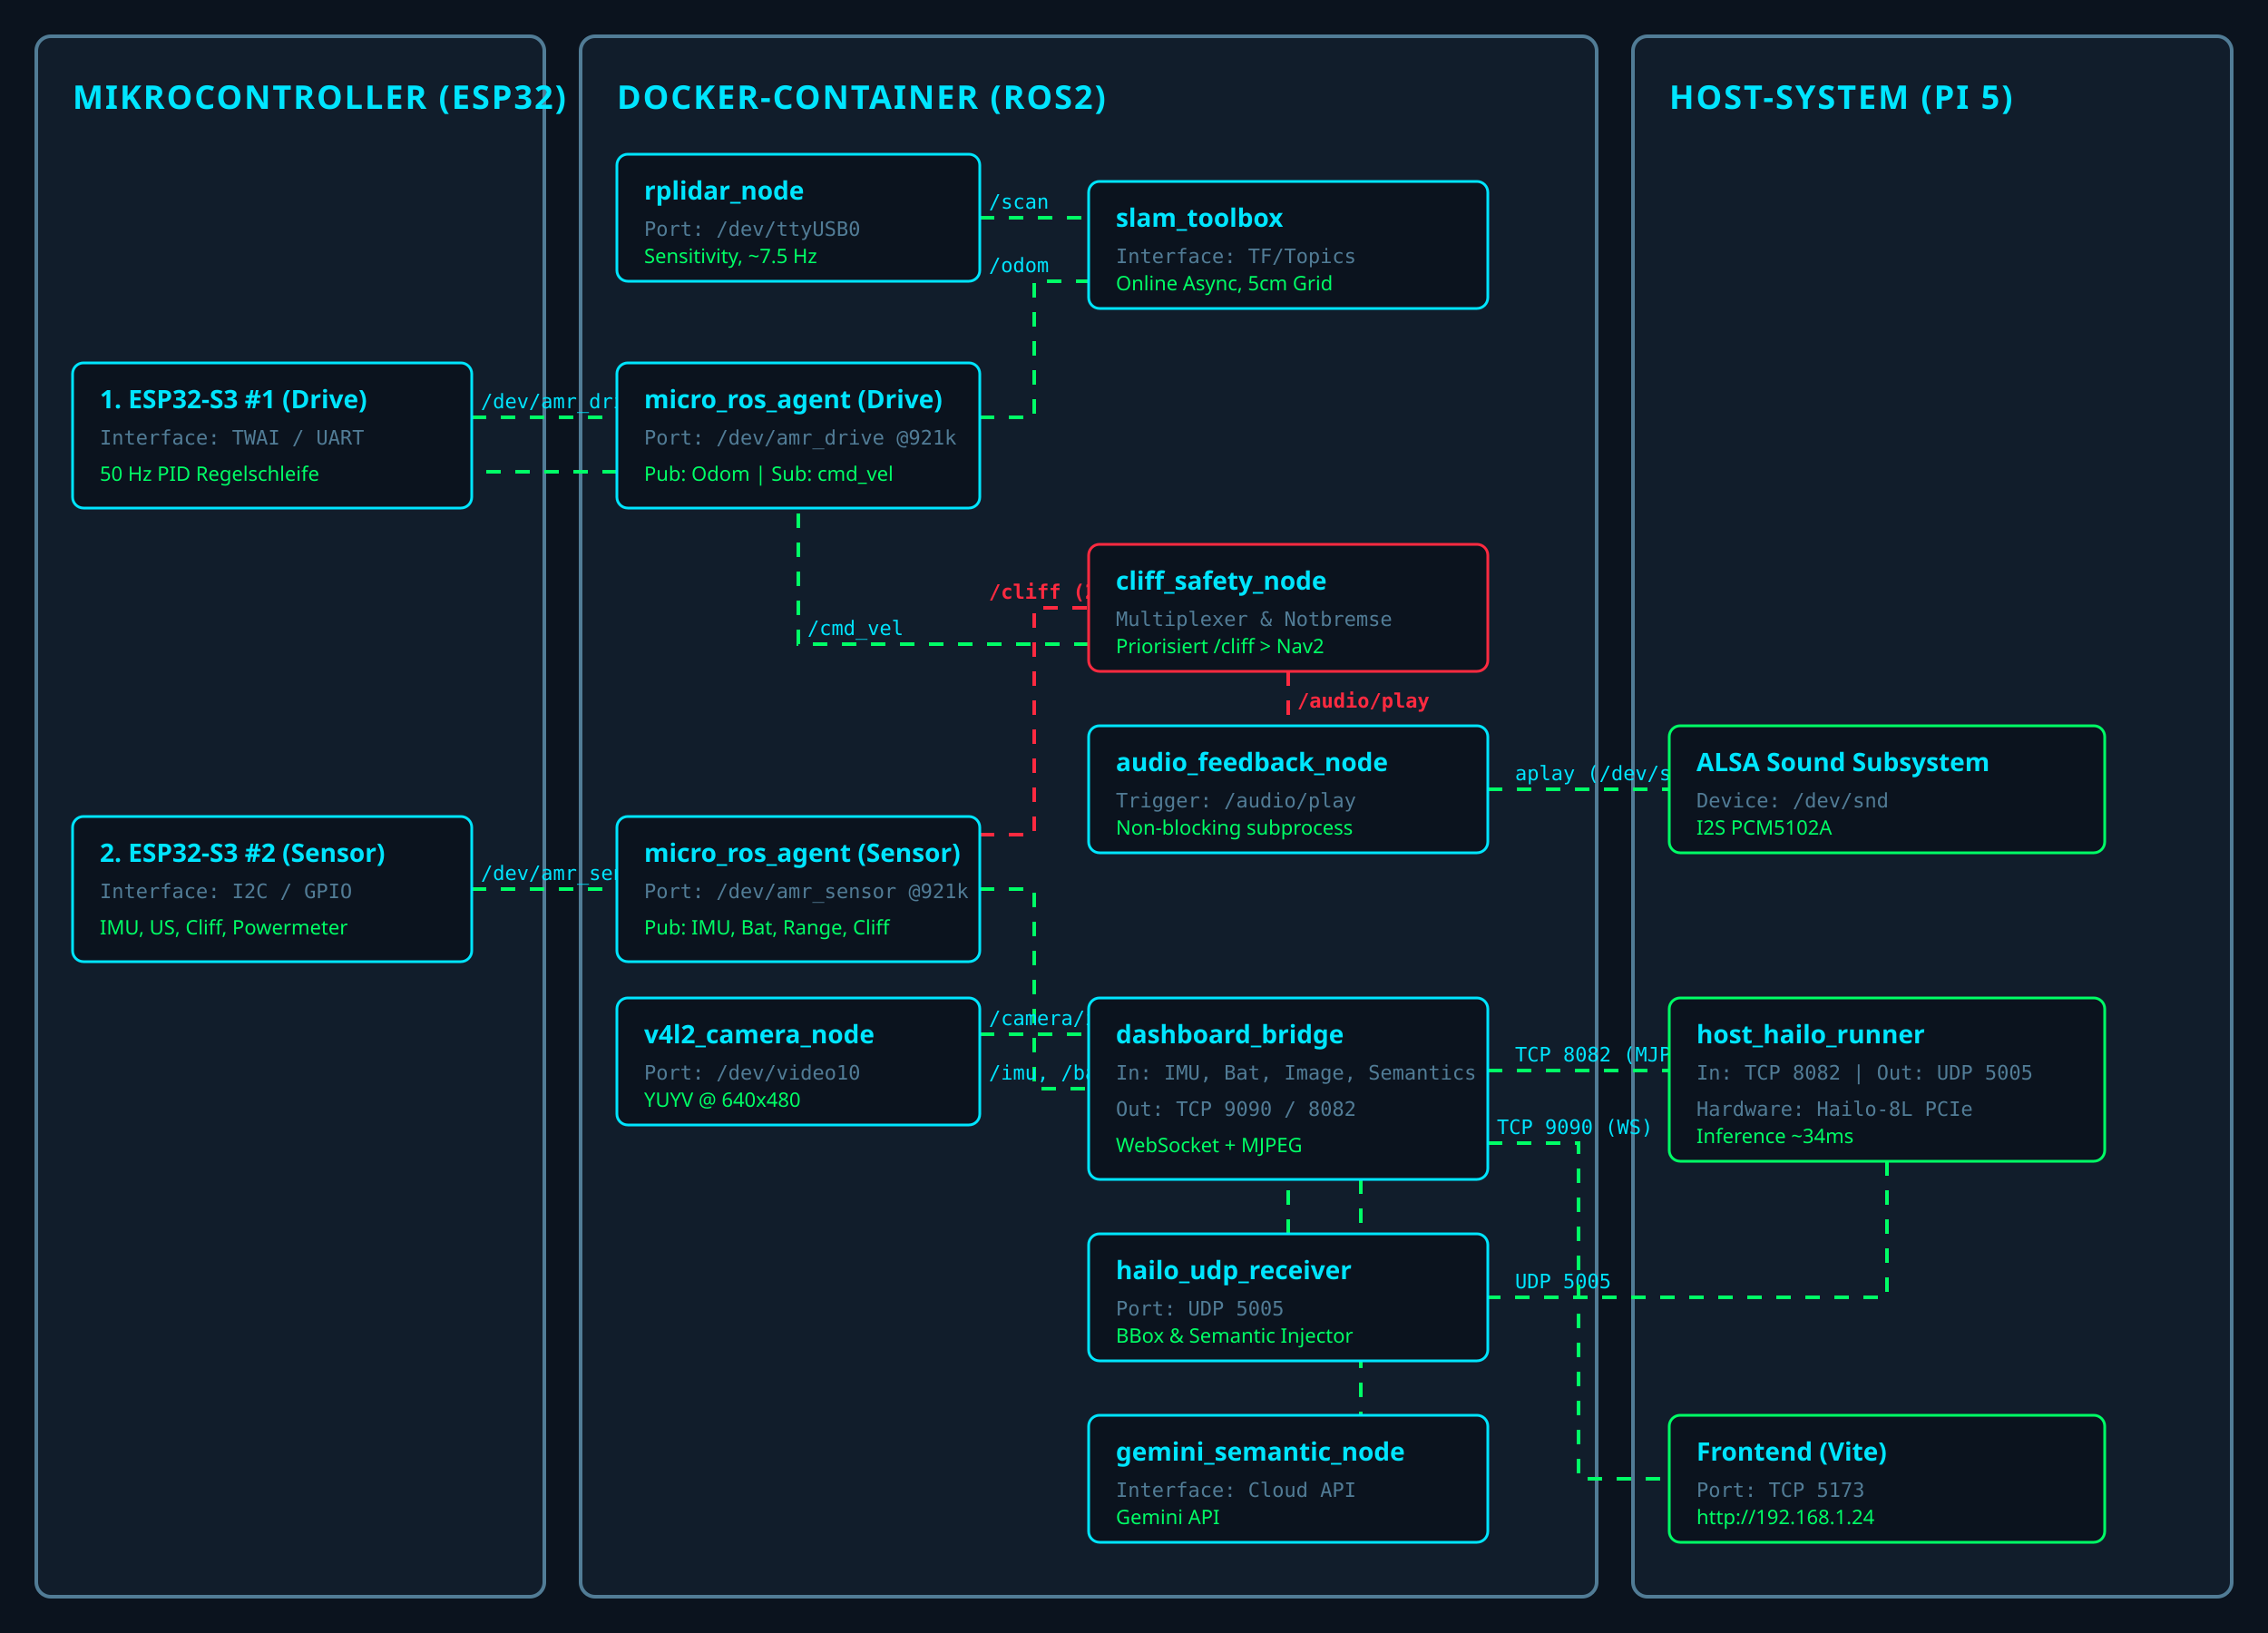
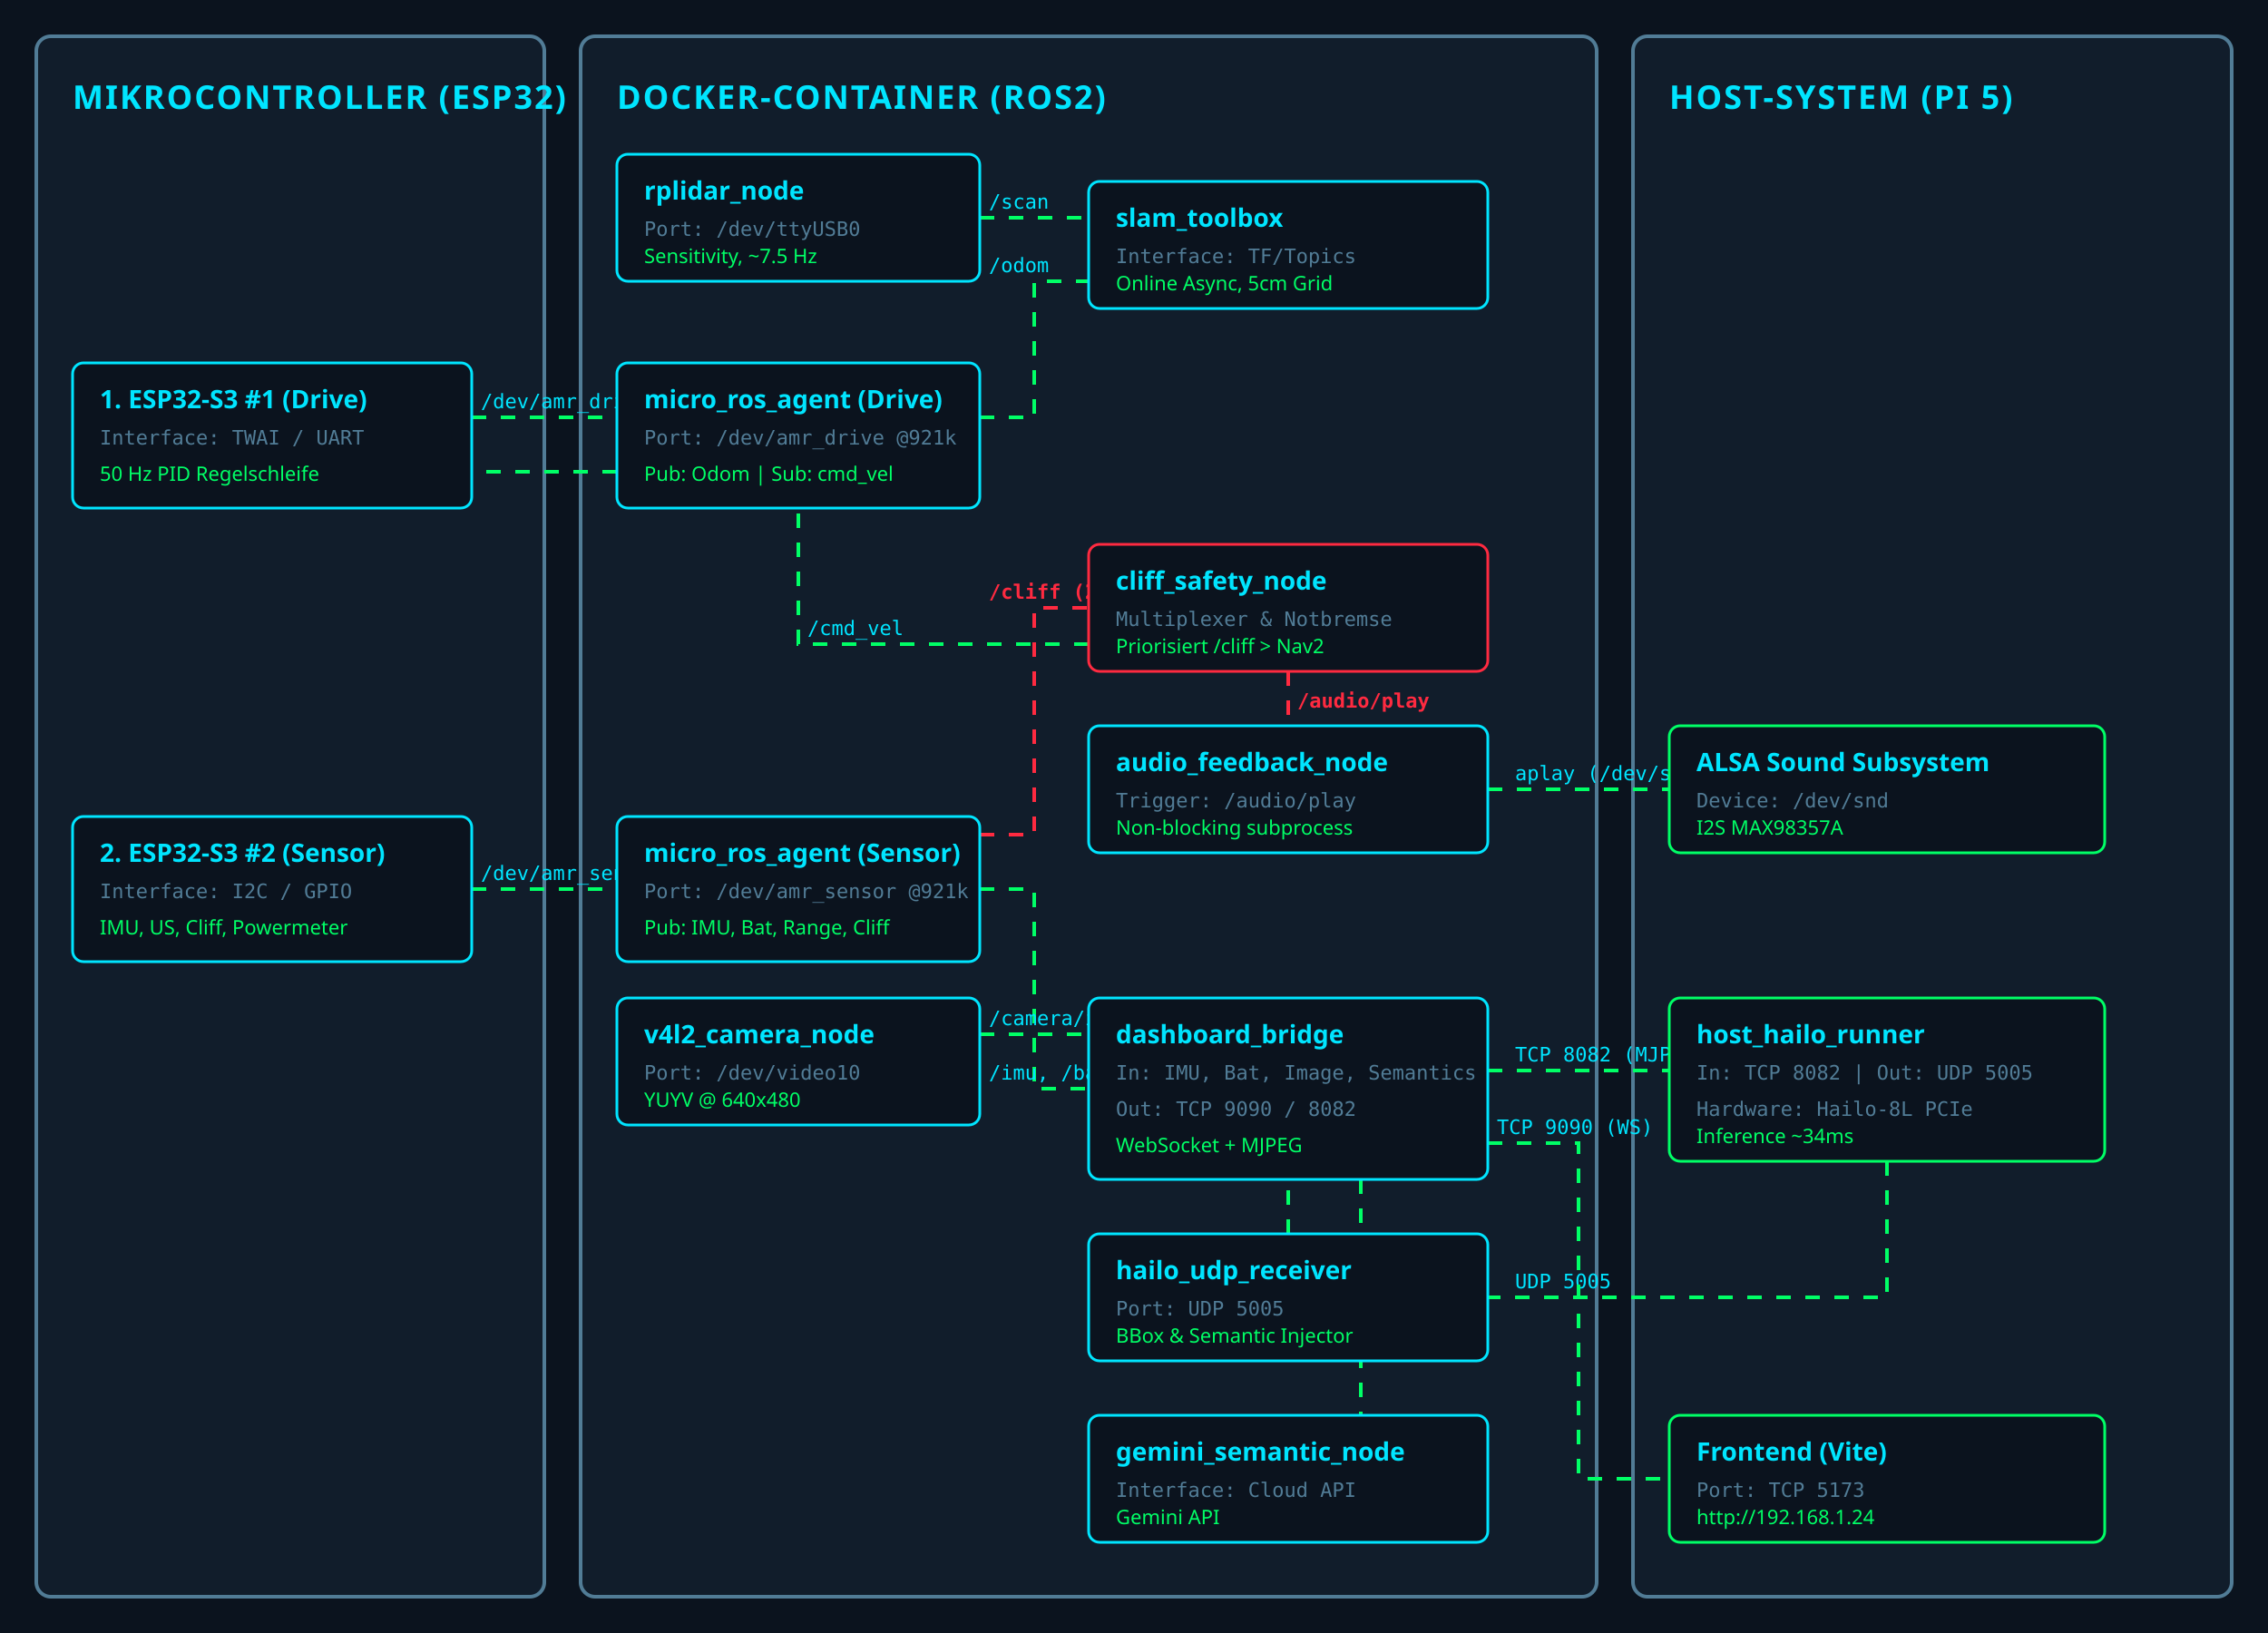
<svg xmlns="http://www.w3.org/2000/svg" viewBox="0 0 1250 900" width="100%" height="100%">
  <defs>
    <style>
      .bg-panel { fill: #111D2B; stroke: #517C96; stroke-width: 2; rx: 8px; }
      .node { fill: #0B131E; stroke: #00E5FF; stroke-width: 1.5; rx: 6px; }
      .node-text { font-family: 'Fira Sans', sans-serif; font-size: 14px; fill: #00E5FF; font-weight: bold; }
      .sub-text { font-family: 'Fira Mono', monospace; font-size: 11px; fill: #517C96; }
      .status-text { font-family: 'Fira Sans', sans-serif; font-size: 11px; fill: #00FF66; }
      .title { font-family: 'Fira Sans', sans-serif; font-size: 18px; fill: #00E5FF; font-weight: bold; letter-spacing: 1px; }

      /* Statische Pfade für LaTeX Kompatibilität */
      .track { fill: none; stroke: #517C96; stroke-width: 2; opacity: 0.4; }
      .anim-path { fill: none; stroke: #00FF66; stroke-width: 2; stroke-dasharray: 8 8; }
      .anim-path-reverse { fill: none; stroke: #00FF66; stroke-width: 2; stroke-dasharray: 8 8; }
      .anim-path-alert { fill: none; stroke: #FF2A40; stroke-width: 2; stroke-dasharray: 8 8; }

      .port-label { font-family: 'Fira Mono', monospace; font-size: 11px; fill: #00E5FF; background: #0B131E; }
      .alert-label { font-family: 'Fira Mono', monospace; font-size: 11px; fill: #FF2A40; font-weight: bold; }
    </style>
  </defs>
  <rect width="100%" height="100%" fill="#0B131E" />
  <rect x="20" y="20" width="280" height="860" class="bg-panel" />
  <text x="40" y="60" class="title">MIKROCONTROLLER (ESP32)</text>
  <rect x="320" y="20" width="560" height="860" class="bg-panel" />
  <text x="340" y="60" class="title">DOCKER-CONTAINER (ROS2)</text>
  <rect x="900" y="20" width="330" height="860" class="bg-panel" />
  <text x="920" y="60" class="title">HOST-SYSTEM (PI 5)</text>
  <path d="M 260 230 L 340 230" class="anim-path" />
  <text x="265" y="225" class="port-label">/dev/amr_drive</text>
  <path d="M 340 260 L 260 260" class="anim-path" />
  <path d="M 260 490 L 340 490" class="anim-path" />
  <text x="265" y="485" class="port-label">/dev/amr_sensor</text>
  <path d="M 540 230 L 570 230 L 570 155 L 600 155" class="anim-path" />
  <text x="545" y="150" class="port-label">/odom</text>
  <path d="M 540 490 L 570 490 L 570 600 L 600 600" class="anim-path" />
  <text x="545" y="595" class="port-label">/imu, /battery</text>
  <path d="M 540 460 L 570 460 L 570 335 L 600 335" class="anim-path-alert" />
  <text x="545" y="330" class="alert-label">/cliff (20Hz)</text>
  <path d="M 600 355 L 440 355 L 440 280" class="anim-path-reverse" />
  <text x="445" y="350" class="port-label">/cmd_vel</text>
  <path d="M 710 370 L 710 400" class="anim-path-alert" />
  <text x="715" y="390" class="alert-label">/audio/play</text>
  <path d="M 820 435 L 920 435" class="anim-path" />
  <text x="835" y="430" class="port-label">aplay (/dev/snd)</text>
  <path d="M 540 120 L 600 120" class="anim-path" />
  <text x="545" y="115" class="port-label">/scan</text>
  <path d="M 540 570 L 600 570" class="anim-path" />
  <text x="545" y="565" class="port-label">/camera/image</text>
  <path d="M 820 590 L 920 590" class="anim-path" />
  <text x="835" y="585" class="port-label">TCP 8082 (MJPEG)</text>
  <path d="M 1040 640 L 1040 715 L 820 715" class="anim-path" />
  <text x="835" y="710" class="port-label">UDP 5005</text>
  <path d="M 710 680 L 710 650" class="anim-path" />
  <path d="M 820 630 L 870 630 L 870 815 L 920 815" class="anim-path" />
  <text x="825" y="625" class="port-label">TCP 9090 (WS)</text>
  <path d="M 750 650 L 750 780" class="anim-path" />
  <text x="755" y="730" class="port-label">HTTPS API</text>
  <g transform="translate(40, 200)">
    <rect width="220" height="80" class="node" />
    <text x="15" y="25" class="node-text">1. ESP32-S3 #1 (Drive)</text>
    <text x="15" y="45" class="sub-text">Interface: TWAI / UART</text>
    <text x="15" y="65" class="status-text">50 Hz PID Regelschleife</text>
  </g>
  <g transform="translate(40, 450)">
    <rect width="220" height="80" class="node" />
    <text x="15" y="25" class="node-text">2. ESP32-S3 #2 (Sensor)</text>
    <text x="15" y="45" class="sub-text">Interface: I2C / GPIO</text>
    <text x="15" y="65" class="status-text">IMU, US, Cliff, Powermeter</text>
  </g>
  <g transform="translate(340, 85)">
    <rect width="200" height="70" class="node" />
    <text x="15" y="25" class="node-text">rplidar_node</text>
    <text x="15" y="45" class="sub-text">Port: /dev/ttyUSB0</text>
    <text x="15" y="60" class="status-text">Sensitivity, ~7.5 Hz</text>
  </g>
  <g transform="translate(340, 200)">
    <rect width="200" height="80" class="node" />
    <text x="15" y="25" class="node-text">micro_ros_agent (Drive)</text>
    <text x="15" y="45" class="sub-text">Port: /dev/amr_drive @921k</text>
    <text x="15" y="65" class="status-text">Pub: Odom | Sub: cmd_vel</text>
  </g>
  <g transform="translate(340, 450)">
    <rect width="200" height="80" class="node" />
    <text x="15" y="25" class="node-text">micro_ros_agent (Sensor)</text>
    <text x="15" y="45" class="sub-text">Port: /dev/amr_sensor @921k</text>
    <text x="15" y="65" class="status-text">Pub: IMU, Bat, Range, Cliff</text>
  </g>
  <g transform="translate(340, 550)">
    <rect width="200" height="70" class="node" />
    <text x="15" y="25" class="node-text">v4l2_camera_node</text>
    <text x="15" y="45" class="sub-text">Port: /dev/video10</text>
    <text x="15" y="60" class="status-text">YUYV @ 640x480</text>
  </g>
  <g transform="translate(600, 100)">
    <rect width="220" height="70" class="node" />
    <text x="15" y="25" class="node-text">slam_toolbox</text>
    <text x="15" y="45" class="sub-text">Interface: TF/Topics</text>
    <text x="15" y="60" class="status-text">Online Async, 5cm Grid</text>
  </g>
  <g transform="translate(600, 300)">
    <rect width="220" height="70" class="node" style="stroke: #FF2A40;" />
    <text x="15" y="25" class="node-text" fill="#FF2A40">cliff_safety_node</text>
    <text x="15" y="45" class="sub-text">Multiplexer &amp; Notbremse</text>
    <text x="15" y="60" class="status-text">Priorisiert /cliff &gt; Nav2</text>
  </g>
  <g transform="translate(600, 400)">
    <rect width="220" height="70" class="node" />
    <text x="15" y="25" class="node-text">audio_feedback_node</text>
    <text x="15" y="45" class="sub-text">Trigger: /audio/play</text>
    <text x="15" y="60" class="status-text">Non-blocking subprocess</text>
  </g>
  <g transform="translate(600, 550)">
    <rect width="220" height="100" class="node" />
    <text x="15" y="25" class="node-text">dashboard_bridge</text>
    <text x="15" y="45" class="sub-text">In: IMU, Bat, Image, Semantics</text>
    <text x="15" y="65" class="sub-text">Out: TCP 9090 / 8082</text>
    <text x="15" y="85" class="status-text">WebSocket + MJPEG</text>
  </g>
  <g transform="translate(600, 680)">
    <rect width="220" height="70" class="node" />
    <text x="15" y="25" class="node-text">hailo_udp_receiver</text>
    <text x="15" y="45" class="sub-text">Port: UDP 5005</text>
    <text x="15" y="60" class="status-text">BBox &amp; Semantic Injector</text>
  </g>
  <g transform="translate(600, 780)">
    <rect width="220" height="70" class="node" />
    <text x="15" y="25" class="node-text">gemini_semantic_node</text>
    <text x="15" y="45" class="sub-text">Interface: Cloud API</text>
    <text x="15" y="60" class="status-text">Gemini API</text>
  </g>
  <g transform="translate(920, 400)">
    <rect width="240" height="70" class="node" style="stroke: #00FF66;" />
    <text x="15" y="25" class="node-text" fill="#00FF66">ALSA Sound Subsystem</text>
    <text x="15" y="45" class="sub-text">Device: /dev/snd</text>
-     <text x="15" y="60" class="status-text">I2S PCM5102A</text>
+     <text x="15" y="60" class="status-text">I2S MAX98357A</text>
  </g>
  <g transform="translate(920, 550)">
    <rect width="240" height="90" class="node" style="stroke: #00FF66;" />
    <text x="15" y="25" class="node-text" fill="#00FF66">host_hailo_runner</text>
    <text x="15" y="45" class="sub-text">In: TCP 8082 | Out: UDP 5005</text>
    <text x="15" y="65" class="sub-text">Hardware: Hailo-8L PCIe</text>
    <text x="15" y="80" class="status-text">Inference ~34ms</text>
  </g>
  <g transform="translate(920, 780)">
    <rect width="240" height="70" class="node" style="stroke: #00FF66;" />
    <text x="15" y="25" class="node-text" fill="#00FF66">Frontend (Vite)</text>
    <text x="15" y="45" class="sub-text">Port: TCP 5173</text>
    <text x="15" y="60" class="status-text">http://192.168.1.24</text>
  </g>
</svg>
